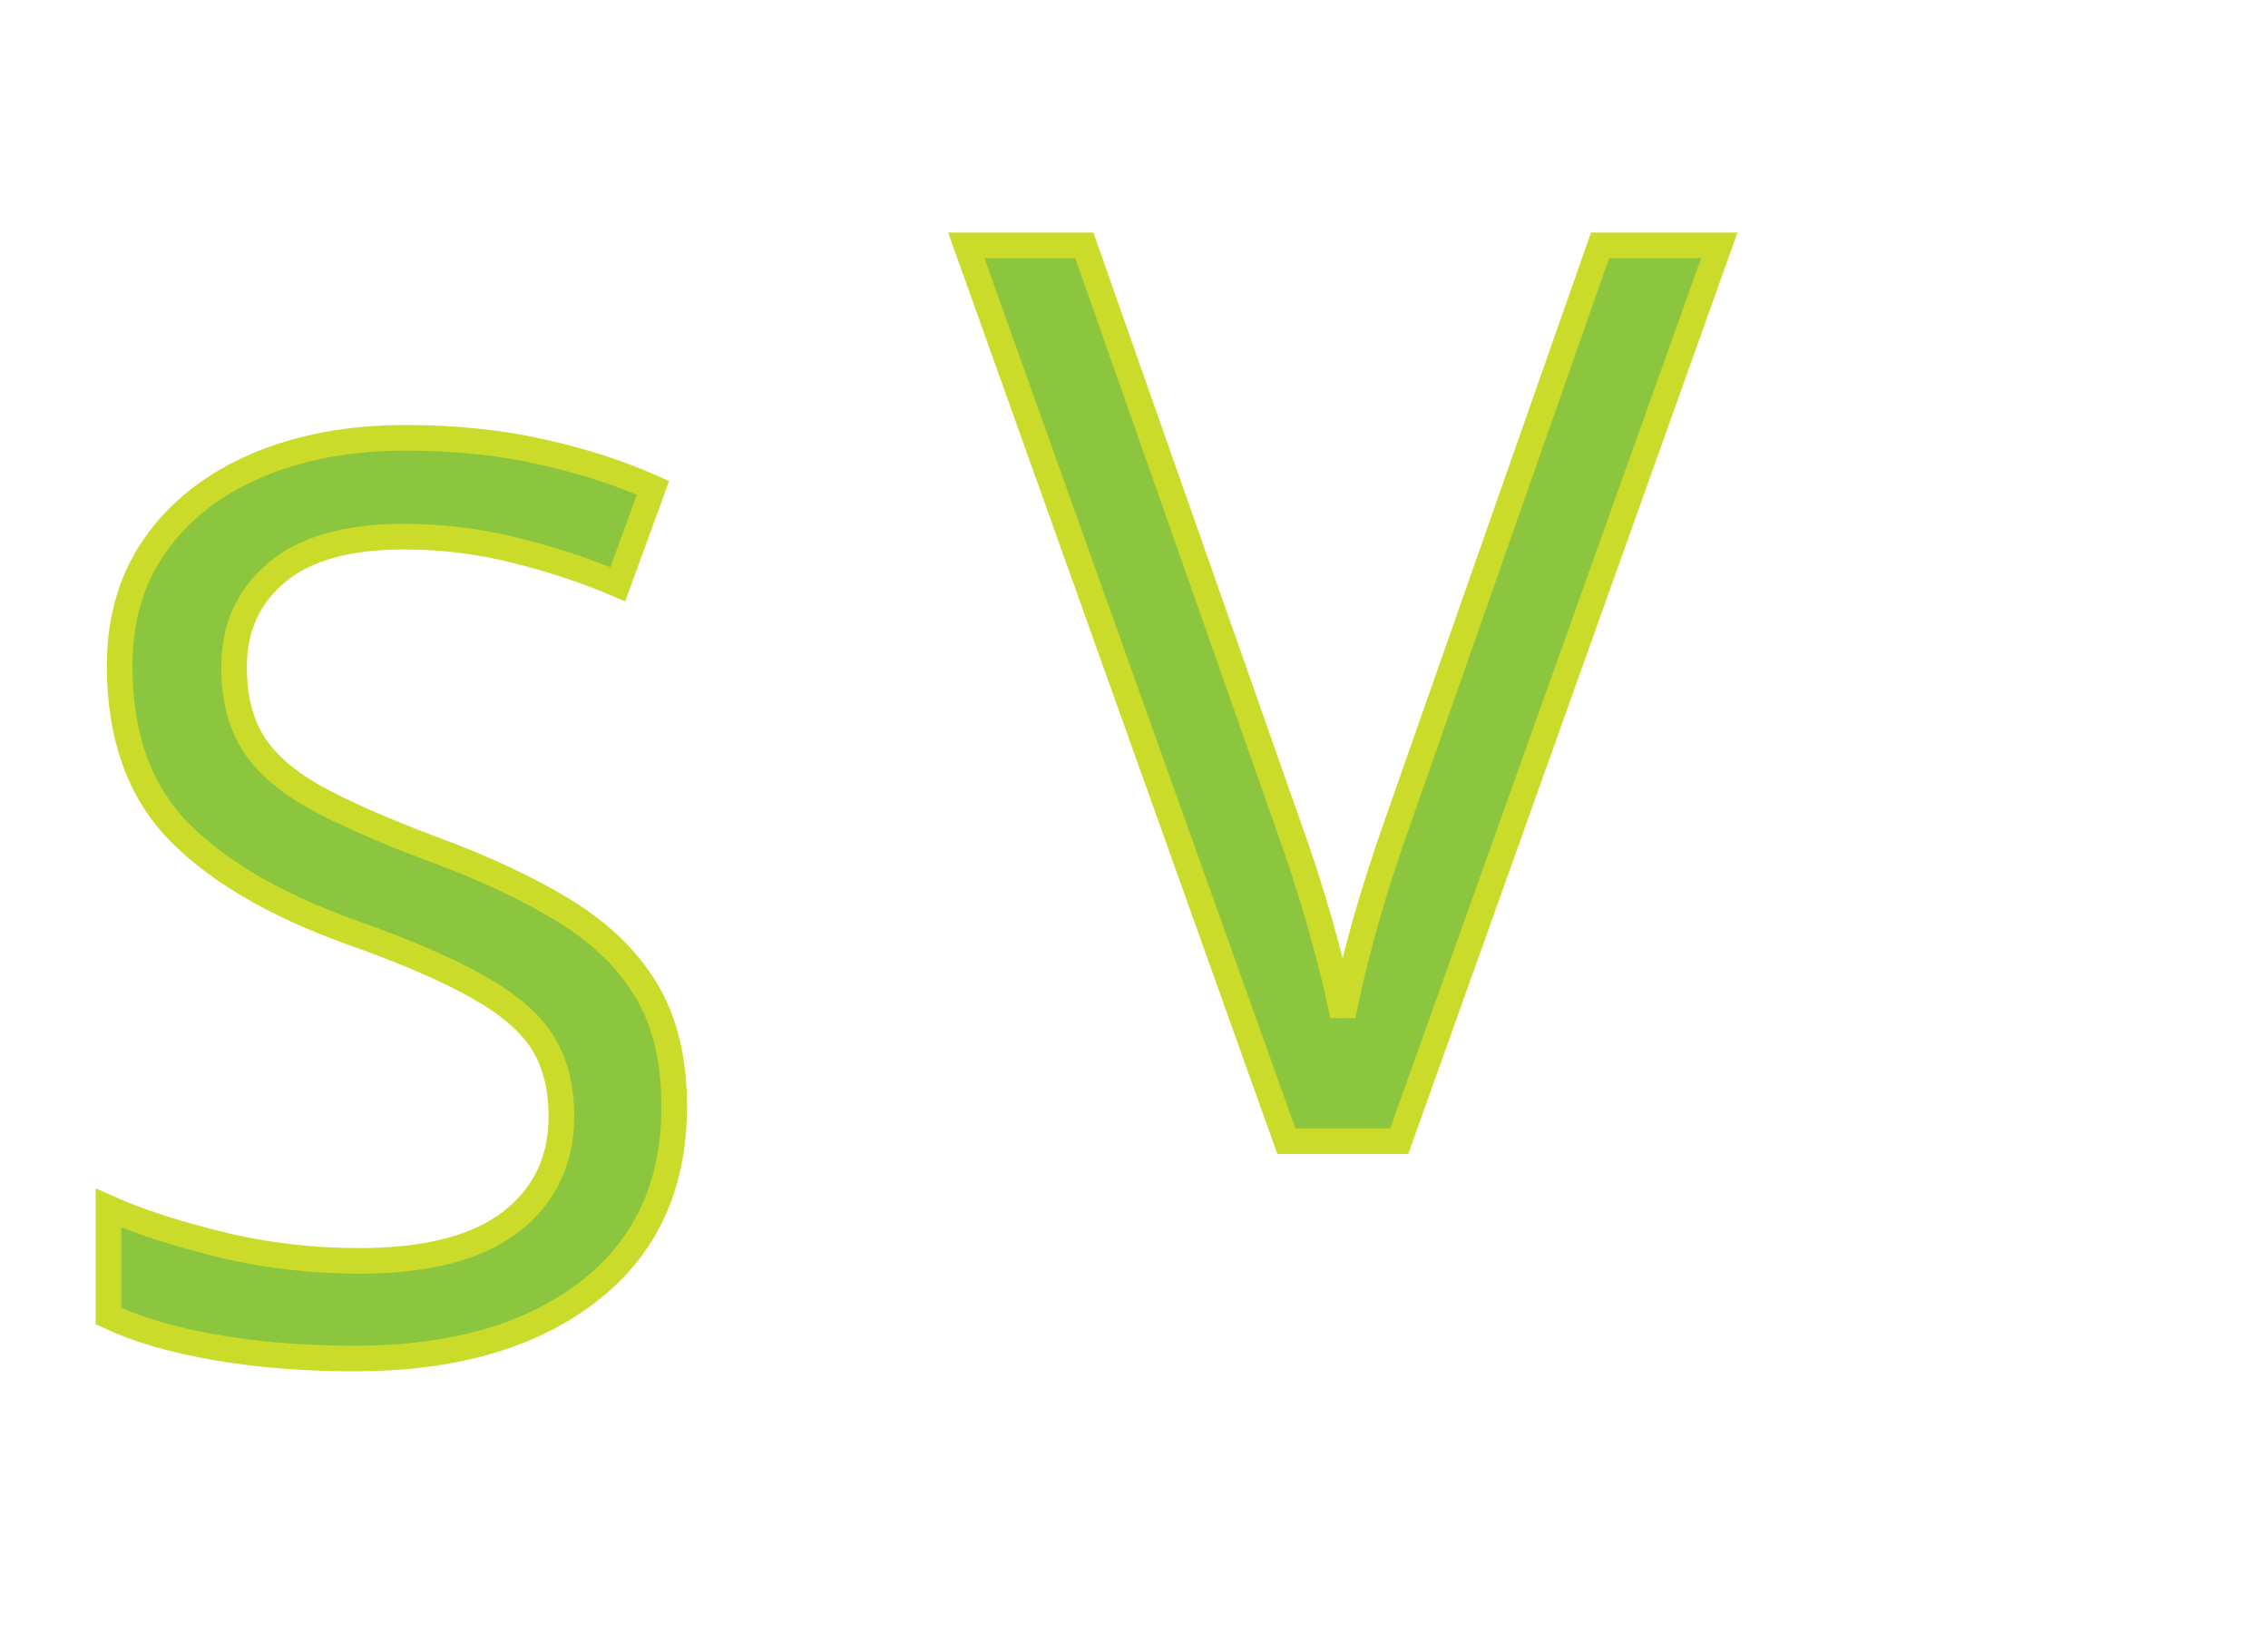
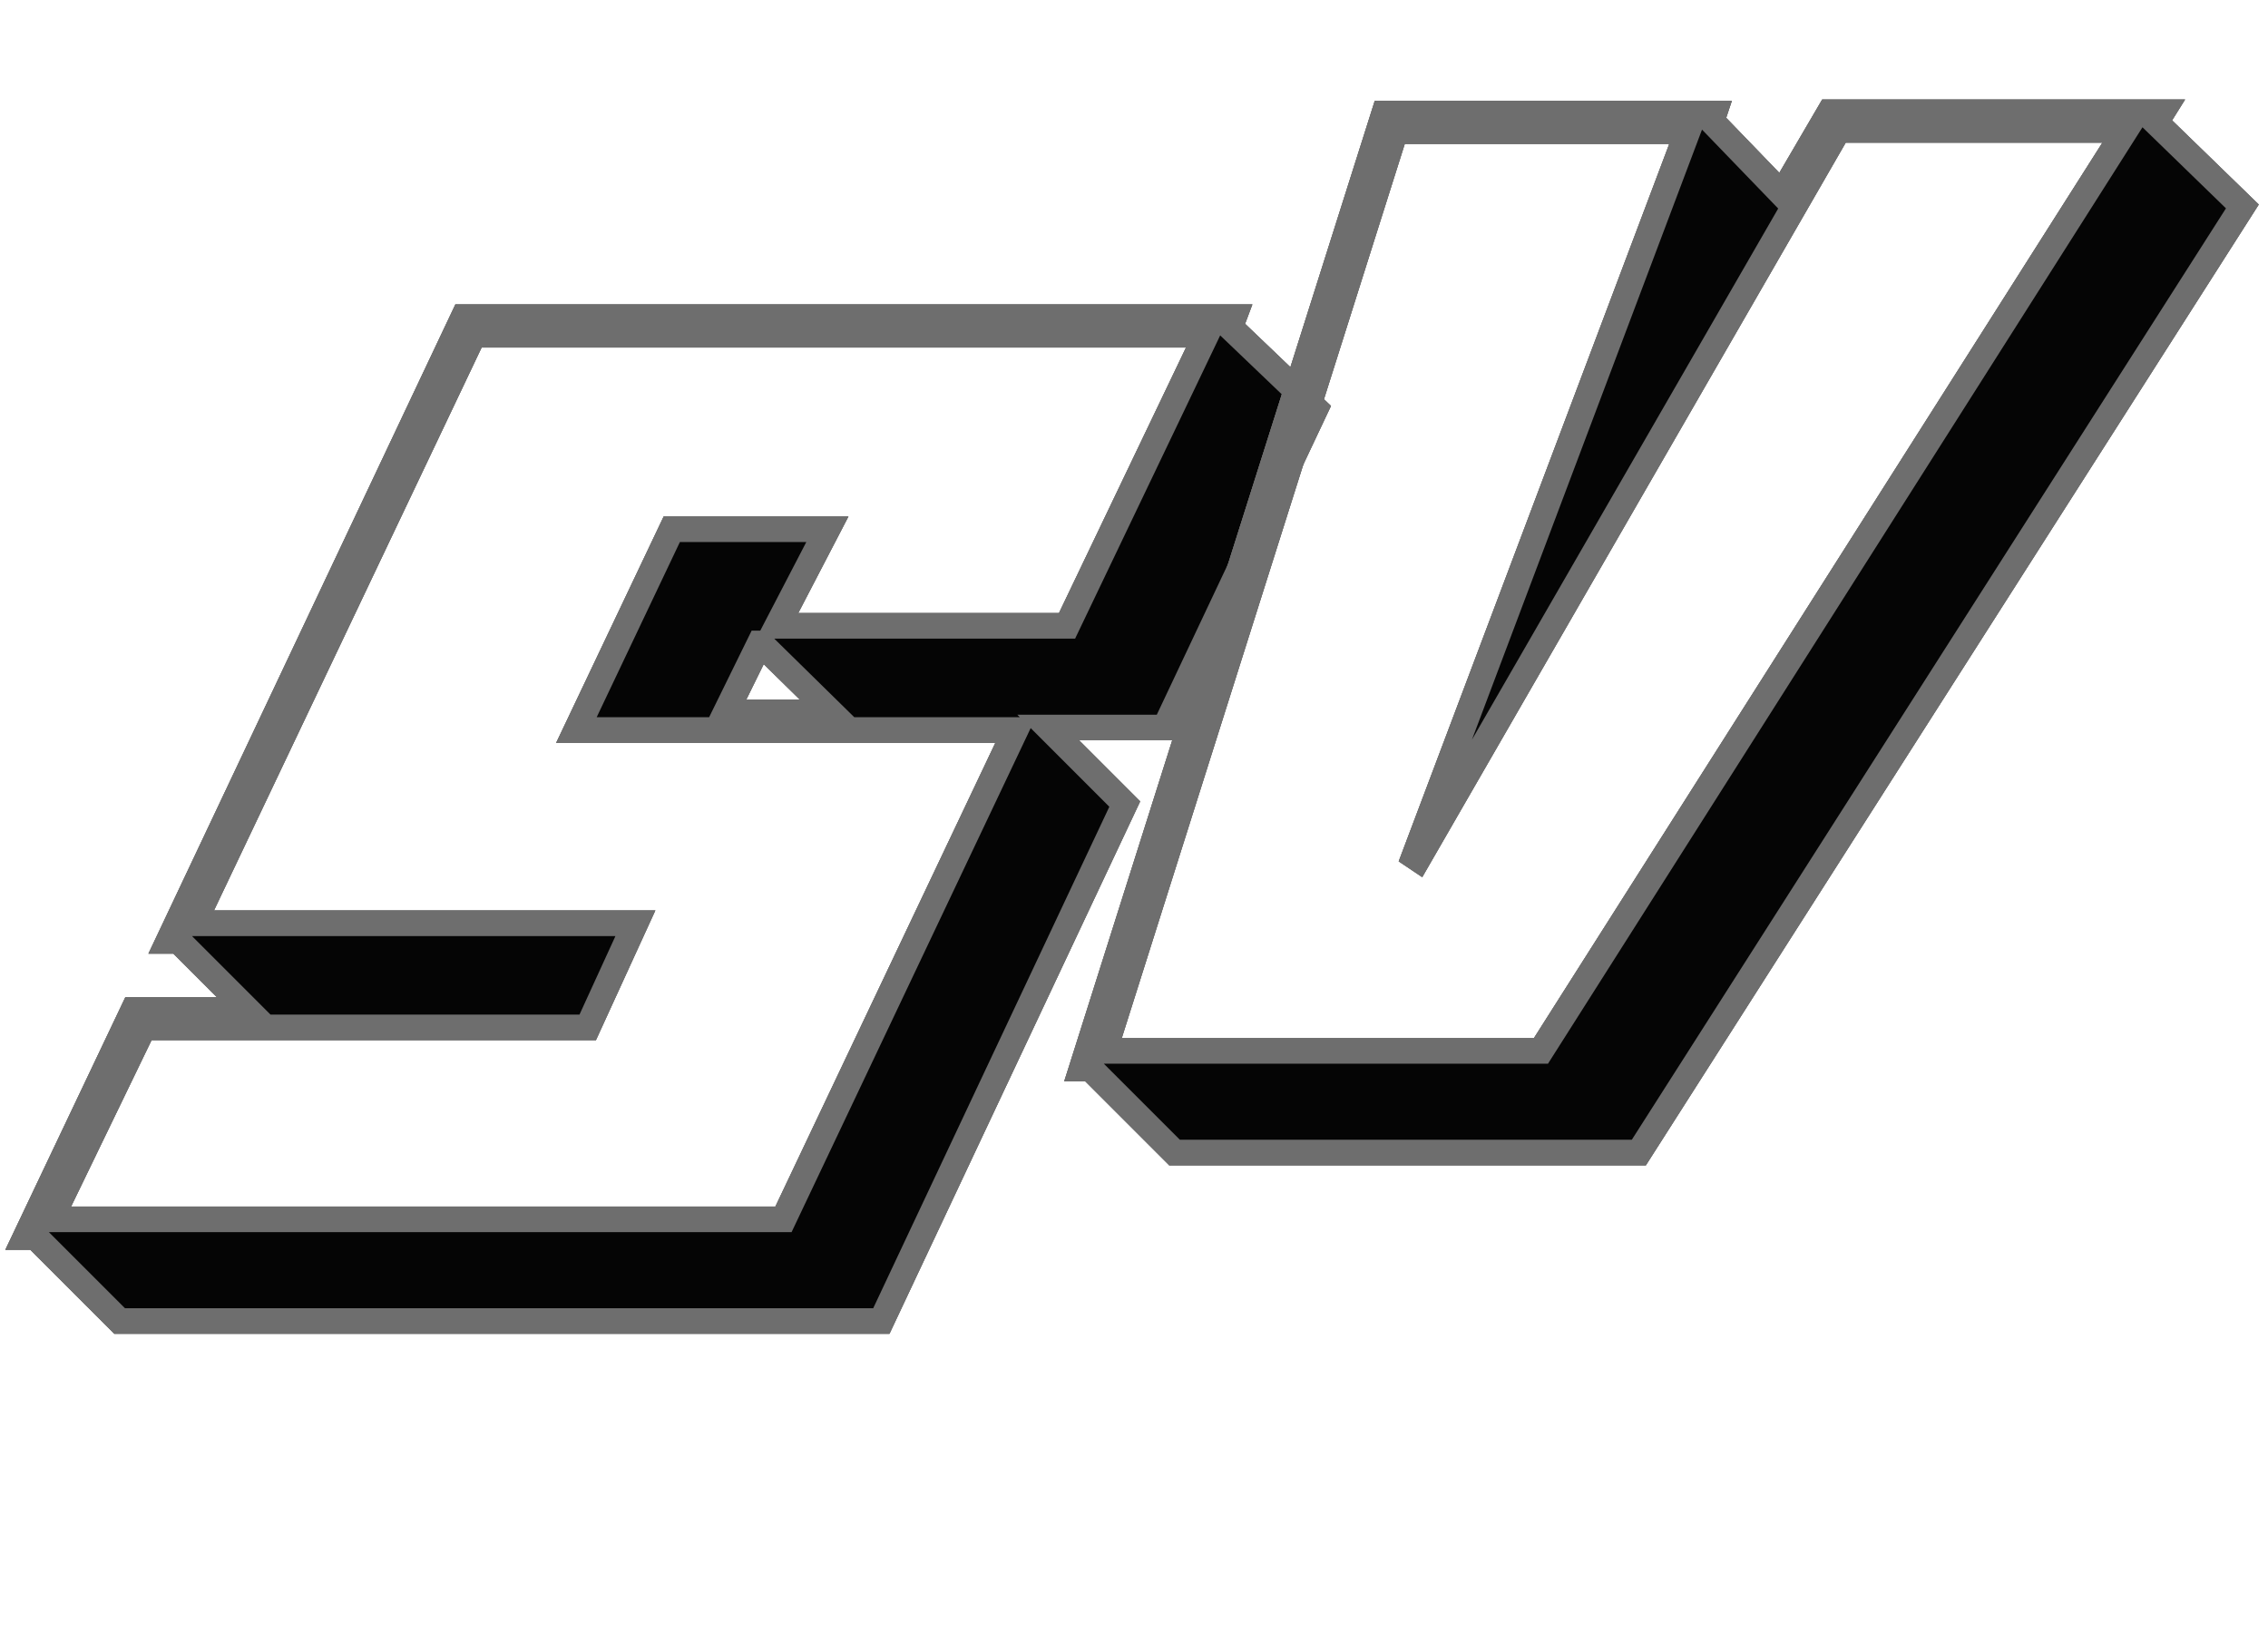
<svg xmlns="http://www.w3.org/2000/svg" version="1.1" id="Layer_1" width="88.568" height="64.129" viewBox="0 0 88.568 64.129" overflow="visible" enable-background="new 0 0 88.568 64.129" xml:space="preserve">
-   <text transform="matrix(1 0 0 1 1.7349 52.5654)" fill="#8CC63F" stroke="#CADB2A" font-family="'WhiskeyBravoVictor3D'" font-size="49">S</text>
-   <text transform="matrix(1 0 0 1 37.7349 44.5654)" fill="#8CC63F" stroke="#CADB2A" font-family="'WhiskeyBravoVictor3D'" font-size="49">V</text>
+   <g enable-background="new    ">
+     <path fill="#050505" stroke="#6E6E6E" d="M48.186,12.386l-0.147,0.392l3.332,3.186l-5.88,12.445h-4.557l2.989,2.989l-9.506,20.188   H4.674l-3.283-3.282H0.999l4.214-8.869h4.459l-2.695-2.695H6.585L18.1,12.386H48.186z M32.31,20.667l-1.96,3.772h11.319   l5.439-11.368H18.492L7.565,36.053h17.248l-1.862,4.066H5.605l-3.626,7.497h28.616l9.065-19.109H22.51l3.724-7.84H32.31z    M29.664,25.126l-1.323,2.694h4.116l-2.744-2.694H29.664z" />
+   </g>
+   <g enable-background="new    ">
+     <path fill="#050505" stroke="#6E6E6E" d="M48.186,12.386l-0.147,0.392l3.332,3.186l-5.88,12.445h-4.557l2.989,2.989l-9.506,20.188   H4.674l-3.283-3.282H0.999l4.214-8.869h4.459l-2.695-2.695H6.585L18.1,12.386H48.186z M32.31,20.667l-1.96,3.772h11.319   l5.439-11.368H18.492L7.565,36.053h17.248l-1.862,4.066H5.605l-3.626,7.497h28.616l9.065-19.109H22.51l3.724-7.84H32.31z    M29.664,25.126l-1.323,2.694h4.116l-2.744-2.694H29.664z" />
+   </g>
+   <g enable-background="new    ">
+     <path fill="#050505" stroke="#6E6E6E" d="M48.186,12.386l-0.147,0.392l3.332,3.186l-5.88,12.445h-4.557l2.989,2.989l-9.506,20.188   H4.674l-3.283-3.282H0.999l4.214-8.869h4.459l-2.695-2.695H6.585L18.1,12.386H48.186z M32.31,20.667l-1.96,3.772h11.319   l5.439-11.368H18.492L7.565,36.053h17.248l-1.862,4.066H5.605l-3.626,7.497h28.616l9.065-19.109H22.51l3.724-7.84H32.31z    M29.664,25.126l-1.323,2.694h4.116l-2.744-2.694H29.664z" />
+   </g>
+   <g enable-background="new    ">
+     <path fill="#050505" stroke="#6E6E6E" d="M66.938,4.435l-0.098,0.294l2.743,2.842l1.862-3.185H84.43l-0.244,0.392l3.381,3.283   L63.998,45.007h-18.13l-3.283-3.283h-0.343l11.81-37.289H66.938z M65.909,5.12H54.492L43.124,41.037h17.052L83.01,5.071H71.789   L55.374,33.54l-0.146-0.098L65.909,5.12z" />
+   </g>
+   <g enable-background="new    ">
+     <path fill="#050505" stroke="#6E6E6E" d="M66.938,4.435l-0.098,0.294l2.743,2.842l1.862-3.185H84.43l-0.244,0.392l3.381,3.283   L63.998,45.007h-18.13l-3.283-3.283h-0.343l11.81-37.289H66.938z M65.909,5.12H54.492L43.124,41.037h17.052L83.01,5.071H71.789   L55.374,33.54l-0.146-0.098L65.909,5.12z" />
+   </g>
+   <g enable-background="new    ">
+     <path fill="#050505" stroke="#6E6E6E" d="M66.938,4.435l-0.098,0.294l2.743,2.842l1.862-3.185H84.43l-0.244,0.392l3.381,3.283   L63.998,45.007h-18.13l-3.283-3.283h-0.343l11.81-37.289H66.938z M65.909,5.12H54.492L43.124,41.037h17.052L83.01,5.071H71.789   L55.374,33.54l-0.146-0.098L65.909,5.12z" />
+   </g>
</svg>
